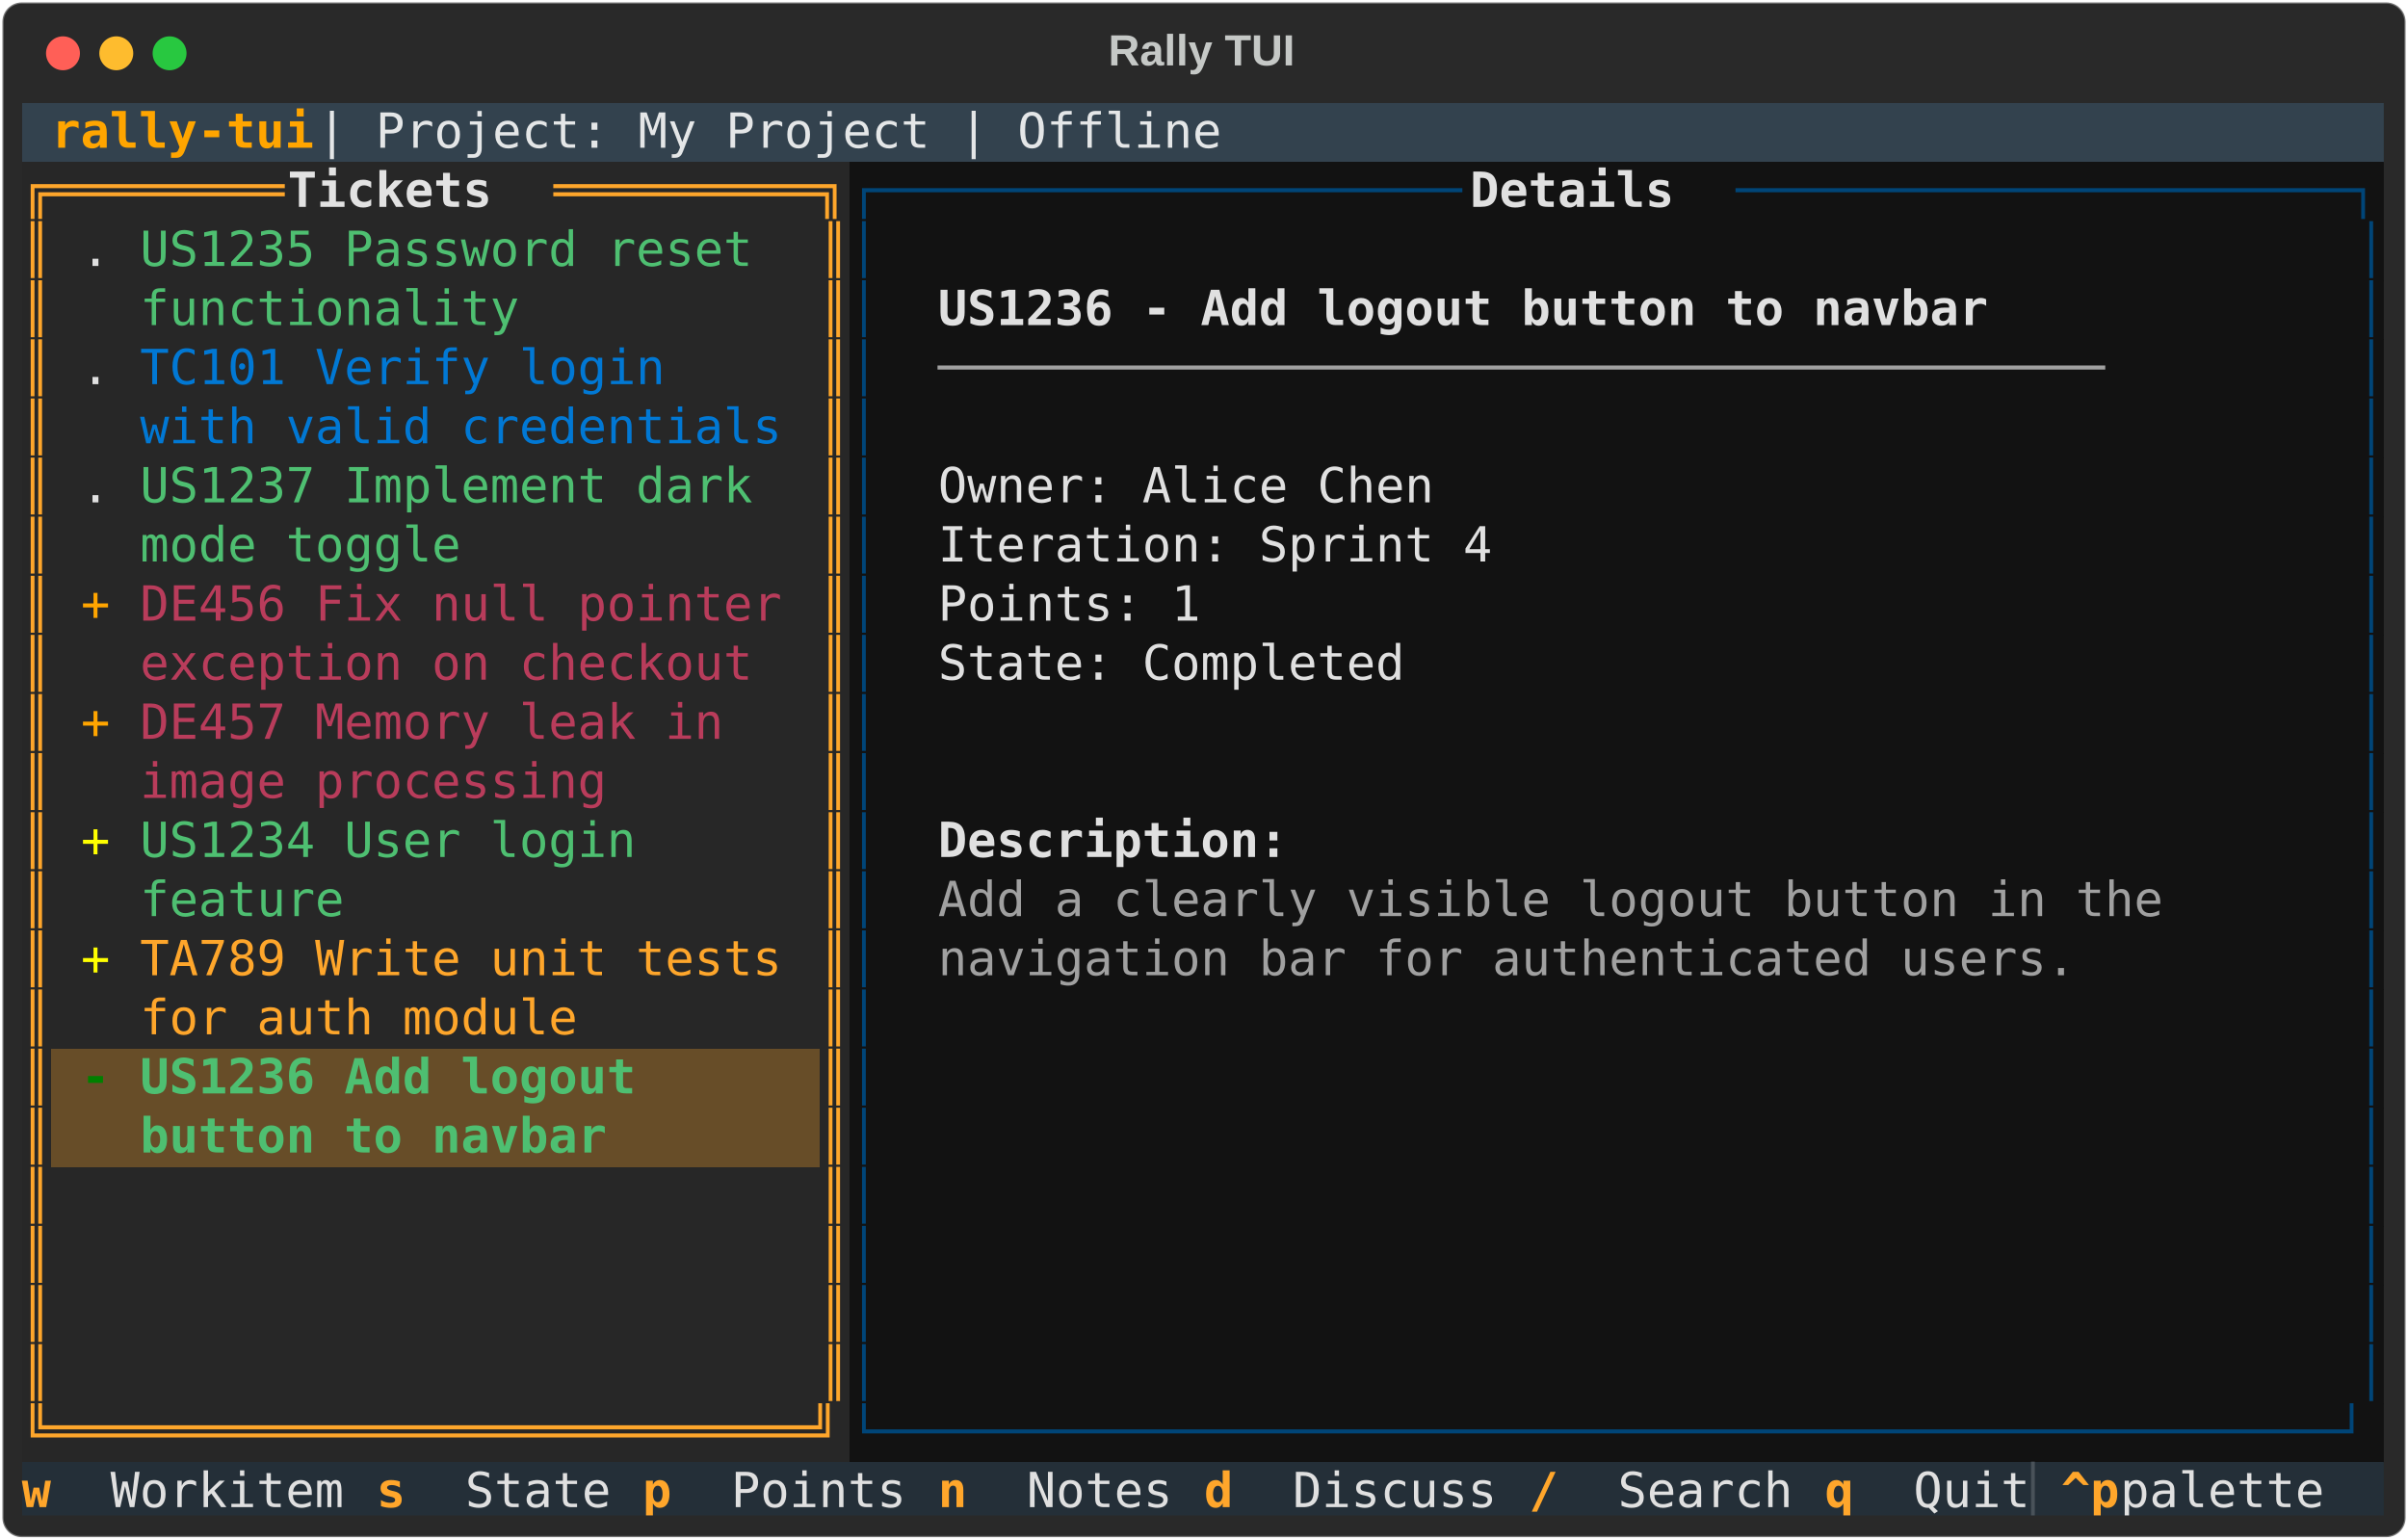
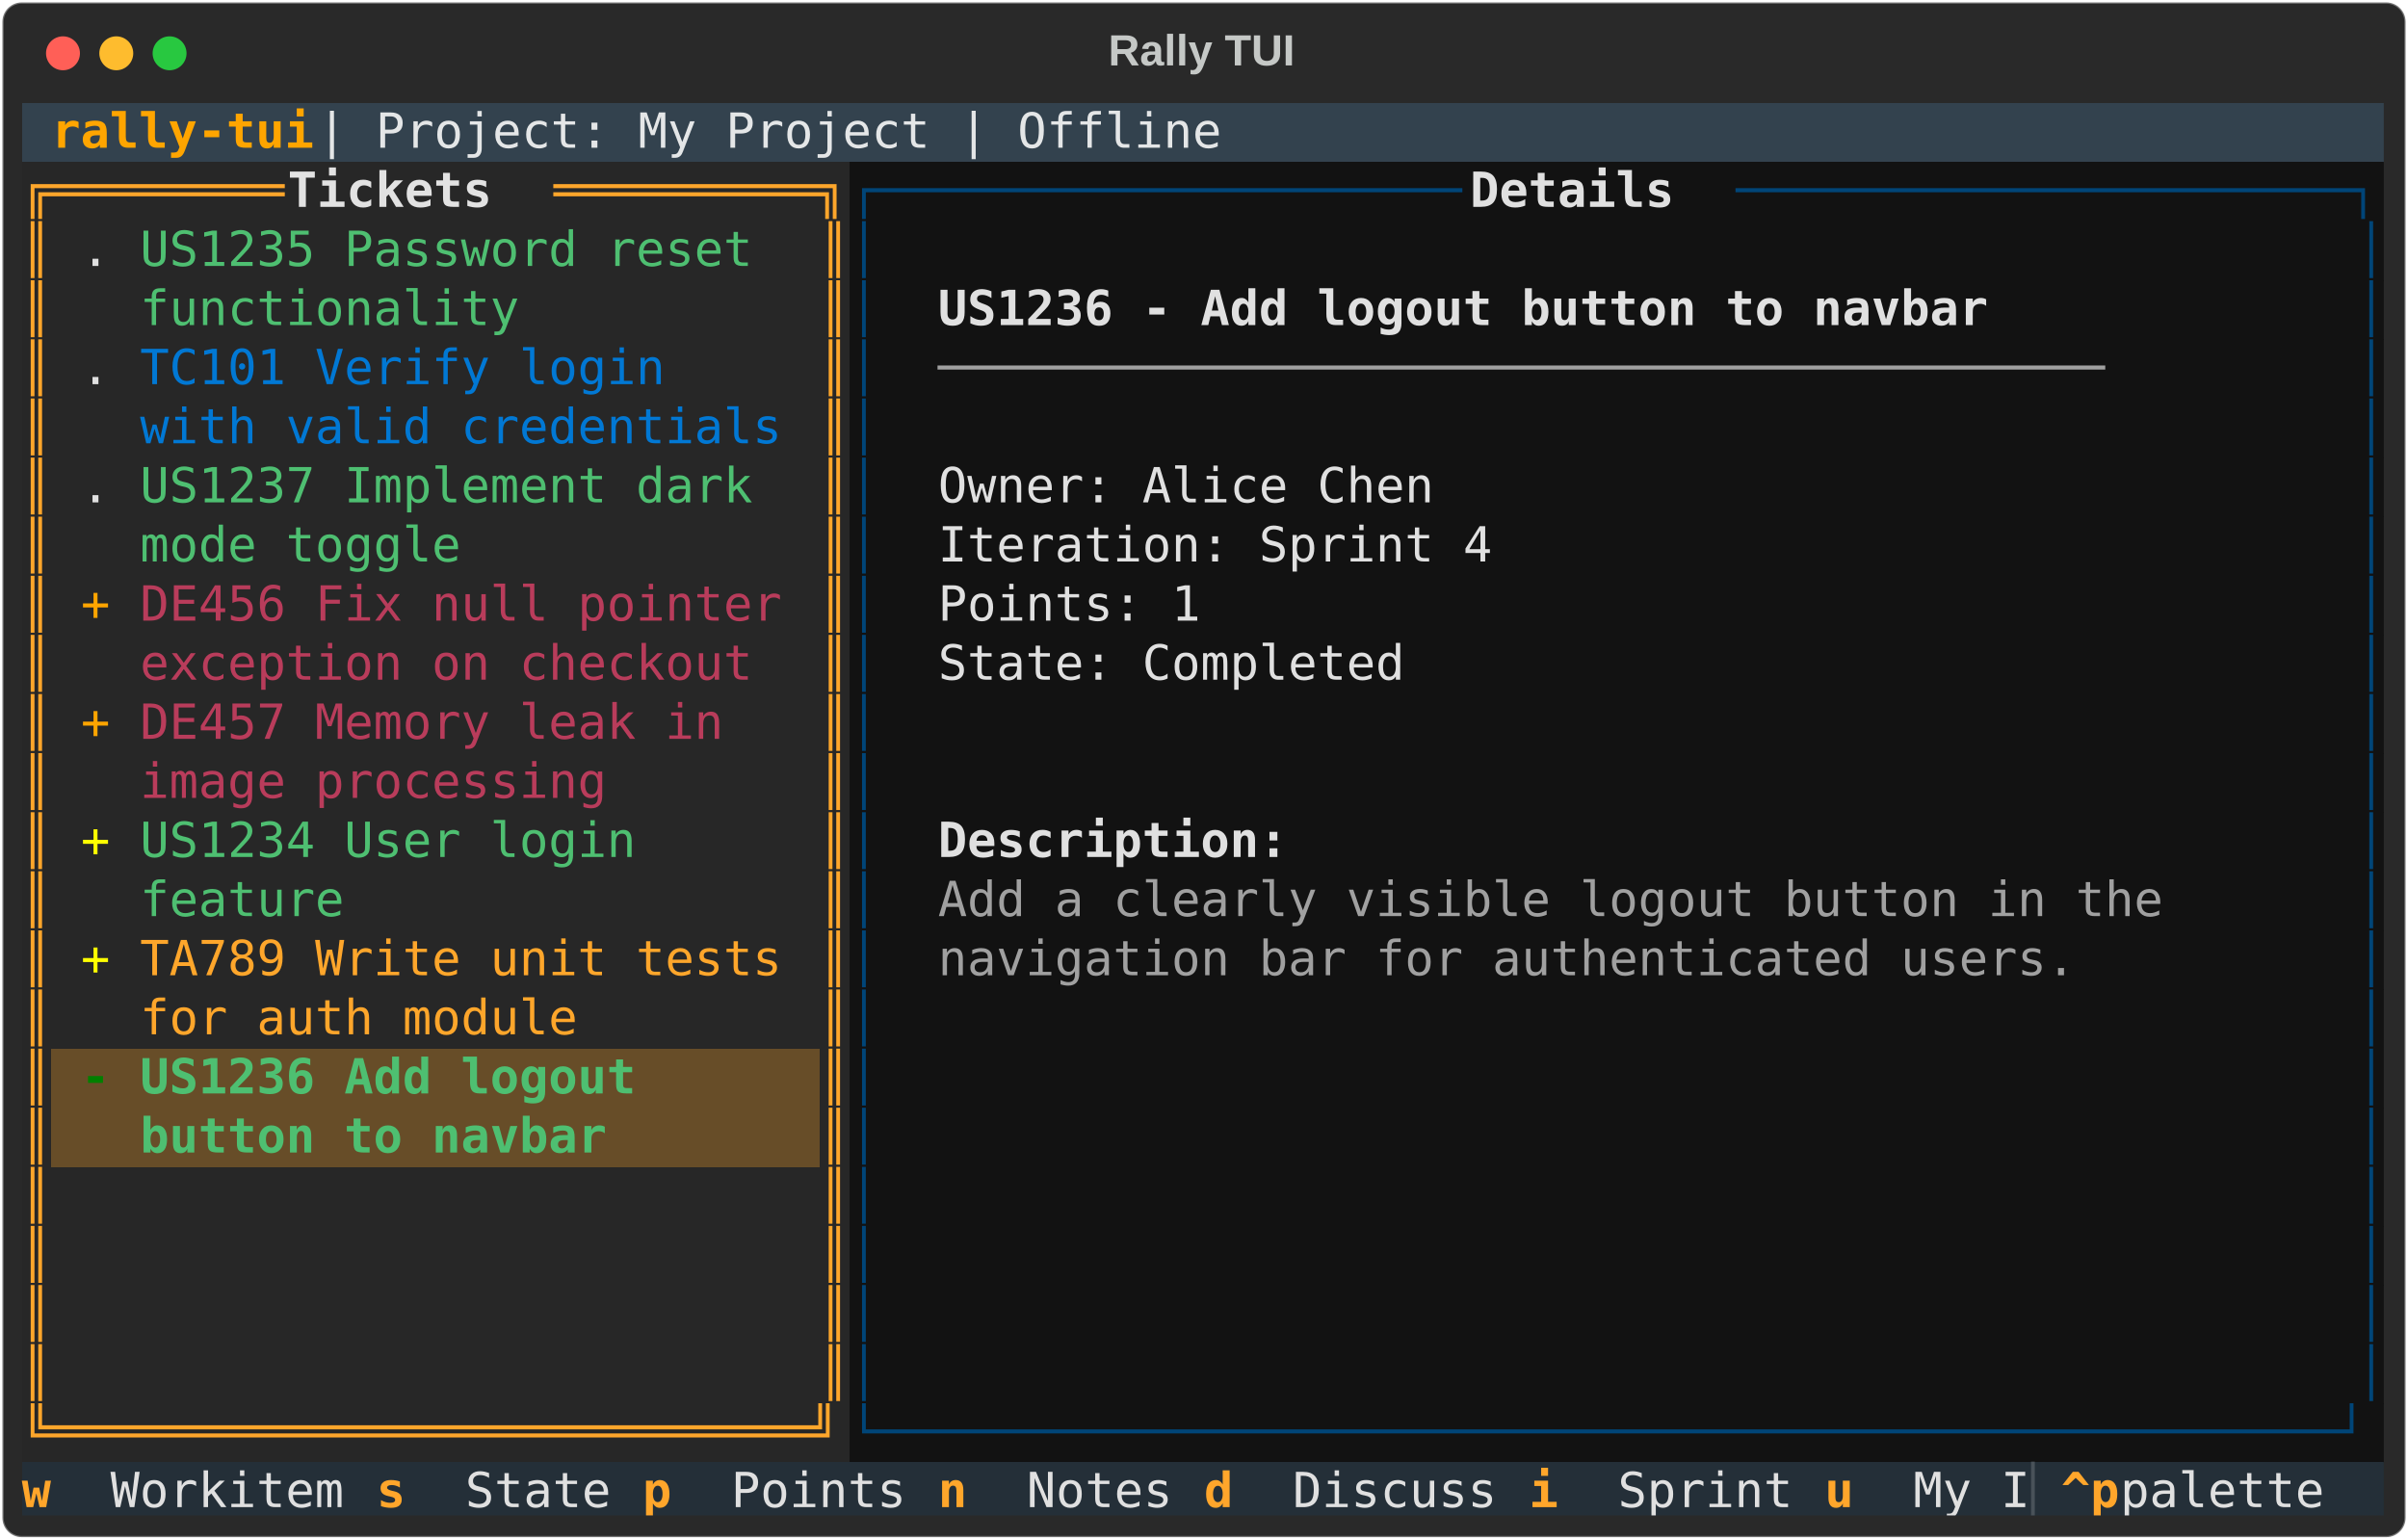
<svg xmlns="http://www.w3.org/2000/svg" class="rich-terminal" viewBox="0 0 994 635.6">
  <style>

    @font-face {
        font-family: "Fira Code";
        src: local("FiraCode-Regular"),
                url("https://cdnjs.cloudflare.com/ajax/libs/firacode/6.2.0/woff2/FiraCode-Regular.woff2") format("woff2"),
                url("https://cdnjs.cloudflare.com/ajax/libs/firacode/6.2.0/woff/FiraCode-Regular.woff") format("woff");
        font-style: normal;
        font-weight: 400;
    }
    @font-face {
        font-family: "Fira Code";
        src: local("FiraCode-Bold"),
                url("https://cdnjs.cloudflare.com/ajax/libs/firacode/6.2.0/woff2/FiraCode-Bold.woff2") format("woff2"),
                url("https://cdnjs.cloudflare.com/ajax/libs/firacode/6.2.0/woff/FiraCode-Bold.woff") format("woff");
        font-style: bold;
        font-weight: 700;
    }

    .terminal-matrix {
        font-family: Fira Code, monospace;
        font-size: 20px;
        line-height: 24.4px;
        font-variant-east-asian: full-width;
    }

    .terminal-title {
        font-size: 18px;
        font-weight: bold;
        font-family: arial;
    }

    .terminal-r1 { fill: #c5c8c6 }
.terminal-r2 { fill: #ffa500;font-weight: bold }
.terminal-r3 { fill: #e4e6e7 }
.terminal-r4 { fill: #fea62b }
.terminal-r5 { fill: #e2e2e2;font-weight: bold }
.terminal-r6 { fill: #004578 }
.terminal-r7 { fill: #e0e0e0;font-weight: bold }
.terminal-r8 { fill: #e0e0e0 }
.terminal-r9 { fill: #4ebf71 }
.terminal-r10 { fill: #0178d4 }
.terminal-r11 { fill: #a0a0a0 }
.terminal-r12 { fill: #ffa500 }
.terminal-r13 { fill: #b93c5b }
.terminal-r14 { fill: #ffff00 }
.terminal-r15 { fill: #008000;font-weight: bold }
.terminal-r16 { fill: #4ebf71;font-weight: bold }
.terminal-r17 { fill: #ffa62b;font-weight: bold }
.terminal-r18 { fill: #495259 }
    </style>
  <defs>
    <clipPath id="terminal-clip-terminal">
      <rect x="0" y="0" width="975.0" height="584.6" />
    </clipPath>
    <clipPath id="terminal-line-0">
      <rect x="0" y="1.5" width="976" height="24.65" />
    </clipPath>
    <clipPath id="terminal-line-1">
      <rect x="0" y="25.9" width="976" height="24.65" />
    </clipPath>
    <clipPath id="terminal-line-2">
      <rect x="0" y="50.3" width="976" height="24.65" />
    </clipPath>
    <clipPath id="terminal-line-3">
      <rect x="0" y="74.7" width="976" height="24.65" />
    </clipPath>
    <clipPath id="terminal-line-4">
      <rect x="0" y="99.1" width="976" height="24.65" />
    </clipPath>
    <clipPath id="terminal-line-5">
      <rect x="0" y="123.5" width="976" height="24.65" />
    </clipPath>
    <clipPath id="terminal-line-6">
      <rect x="0" y="147.9" width="976" height="24.65" />
    </clipPath>
    <clipPath id="terminal-line-7">
      <rect x="0" y="172.3" width="976" height="24.65" />
    </clipPath>
    <clipPath id="terminal-line-8">
      <rect x="0" y="196.7" width="976" height="24.65" />
    </clipPath>
    <clipPath id="terminal-line-9">
      <rect x="0" y="221.1" width="976" height="24.65" />
    </clipPath>
    <clipPath id="terminal-line-10">
      <rect x="0" y="245.5" width="976" height="24.65" />
    </clipPath>
    <clipPath id="terminal-line-11">
      <rect x="0" y="269.9" width="976" height="24.65" />
    </clipPath>
    <clipPath id="terminal-line-12">
      <rect x="0" y="294.3" width="976" height="24.65" />
    </clipPath>
    <clipPath id="terminal-line-13">
      <rect x="0" y="318.7" width="976" height="24.65" />
    </clipPath>
    <clipPath id="terminal-line-14">
      <rect x="0" y="343.1" width="976" height="24.65" />
    </clipPath>
    <clipPath id="terminal-line-15">
      <rect x="0" y="367.5" width="976" height="24.65" />
    </clipPath>
    <clipPath id="terminal-line-16">
      <rect x="0" y="391.9" width="976" height="24.65" />
    </clipPath>
    <clipPath id="terminal-line-17">
      <rect x="0" y="416.3" width="976" height="24.65" />
    </clipPath>
    <clipPath id="terminal-line-18">
      <rect x="0" y="440.7" width="976" height="24.65" />
    </clipPath>
    <clipPath id="terminal-line-19">
      <rect x="0" y="465.1" width="976" height="24.65" />
    </clipPath>
    <clipPath id="terminal-line-20">
      <rect x="0" y="489.5" width="976" height="24.65" />
    </clipPath>
    <clipPath id="terminal-line-21">
      <rect x="0" y="513.9" width="976" height="24.65" />
    </clipPath>
    <clipPath id="terminal-line-22">
      <rect x="0" y="538.3" width="976" height="24.65" />
    </clipPath>
  </defs>
  <rect fill="#292929" stroke="rgba(255,255,255,0.35)" stroke-width="1" x="1" y="1" width="992" height="633.6" rx="8" />
  <text class="terminal-title" fill="#c5c8c6" text-anchor="middle" x="496" y="27">Rally TUI</text>
  <g transform="translate(26,22)">
    <circle cx="0" cy="0" r="7" fill="#ff5f57" />
    <circle cx="22" cy="0" r="7" fill="#febc2e" />
    <circle cx="44" cy="0" r="7" fill="#28c840" />
  </g>
  <g transform="translate(9, 41)" clip-path="url(#terminal-clip-terminal)">
    <rect fill="#33424e" x="0" y="1.5" width="12.2" height="24.65" shape-rendering="crispEdges" />
    <rect fill="#33424e" x="12.2" y="1.5" width="109.8" height="24.65" shape-rendering="crispEdges" />
    <rect fill="#33424e" x="122" y="1.5" width="390.4" height="24.65" shape-rendering="crispEdges" />
    <rect fill="#33424e" x="512.4" y="1.5" width="463.6" height="24.65" shape-rendering="crispEdges" />
    <rect fill="#272727" x="0" y="25.9" width="109.8" height="24.65" shape-rendering="crispEdges" />
    <rect fill="#272727" x="109.8" y="25.9" width="109.8" height="24.65" shape-rendering="crispEdges" />
    <rect fill="#272727" x="219.6" y="25.9" width="122" height="24.65" shape-rendering="crispEdges" />
    <rect fill="#121212" x="341.6" y="25.9" width="256.2" height="24.65" shape-rendering="crispEdges" />
    <rect fill="#121212" x="597.8" y="25.9" width="109.8" height="24.65" shape-rendering="crispEdges" />
    <rect fill="#121212" x="707.6" y="25.9" width="268.4" height="24.65" shape-rendering="crispEdges" />
    <rect fill="#272727" x="0" y="50.3" width="12.2" height="24.65" shape-rendering="crispEdges" />
    <rect fill="#272727" x="12.2" y="50.3" width="12.2" height="24.65" shape-rendering="crispEdges" />
    <rect fill="#272727" x="24.4" y="50.3" width="12.2" height="24.65" shape-rendering="crispEdges" />
    <rect fill="#272727" x="36.6" y="50.3" width="12.2" height="24.65" shape-rendering="crispEdges" />
    <rect fill="#272727" x="48.8" y="50.3" width="256.2" height="24.65" shape-rendering="crispEdges" />
    <rect fill="#272727" x="305" y="50.3" width="24.4" height="24.65" shape-rendering="crispEdges" />
    <rect fill="#272727" x="329.4" y="50.3" width="12.2" height="24.65" shape-rendering="crispEdges" />
    <rect fill="#121212" x="341.6" y="50.3" width="12.2" height="24.65" shape-rendering="crispEdges" />
    <rect fill="#121212" x="353.8" y="50.3" width="610" height="24.65" shape-rendering="crispEdges" />
    <rect fill="#121212" x="963.8" y="50.3" width="12.2" height="24.65" shape-rendering="crispEdges" />
    <rect fill="#272727" x="0" y="74.7" width="12.2" height="24.65" shape-rendering="crispEdges" />
    <rect fill="#272727" x="12.2" y="74.7" width="36.6" height="24.65" shape-rendering="crispEdges" />
    <rect fill="#272727" x="48.8" y="74.7" width="158.6" height="24.65" shape-rendering="crispEdges" />
    <rect fill="#272727" x="207.4" y="74.7" width="122" height="24.65" shape-rendering="crispEdges" />
    <rect fill="#272727" x="329.4" y="74.7" width="12.2" height="24.65" shape-rendering="crispEdges" />
    <rect fill="#121212" x="341.6" y="74.7" width="12.2" height="24.65" shape-rendering="crispEdges" />
    <rect fill="#121212" x="353.8" y="74.7" width="24.4" height="24.65" shape-rendering="crispEdges" />
    <rect fill="#121212" x="378.2" y="74.7" width="439.2" height="24.65" shape-rendering="crispEdges" />
    <rect fill="#121212" x="817.4" y="74.7" width="146.4" height="24.65" shape-rendering="crispEdges" />
    <rect fill="#121212" x="963.8" y="74.7" width="12.2" height="24.65" shape-rendering="crispEdges" />
    <rect fill="#272727" x="0" y="99.1" width="12.2" height="24.65" shape-rendering="crispEdges" />
    <rect fill="#272727" x="12.2" y="99.1" width="12.2" height="24.65" shape-rendering="crispEdges" />
    <rect fill="#272727" x="24.4" y="99.1" width="12.2" height="24.65" shape-rendering="crispEdges" />
    <rect fill="#272727" x="36.6" y="99.1" width="12.2" height="24.65" shape-rendering="crispEdges" />
    <rect fill="#272727" x="48.8" y="99.1" width="219.6" height="24.65" shape-rendering="crispEdges" />
    <rect fill="#272727" x="268.4" y="99.1" width="61" height="24.65" shape-rendering="crispEdges" />
    <rect fill="#272727" x="329.4" y="99.1" width="12.2" height="24.65" shape-rendering="crispEdges" />
    <rect fill="#121212" x="341.6" y="99.1" width="12.2" height="24.65" shape-rendering="crispEdges" />
    <rect fill="#121212" x="353.8" y="99.1" width="24.4" height="24.65" shape-rendering="crispEdges" />
    <rect fill="#121212" x="378.2" y="99.1" width="488" height="24.65" shape-rendering="crispEdges" />
    <rect fill="#121212" x="866.2" y="99.1" width="97.6" height="24.65" shape-rendering="crispEdges" />
    <rect fill="#121212" x="963.8" y="99.1" width="12.2" height="24.65" shape-rendering="crispEdges" />
    <rect fill="#272727" x="0" y="123.5" width="12.2" height="24.65" shape-rendering="crispEdges" />
    <rect fill="#272727" x="12.2" y="123.5" width="36.6" height="24.65" shape-rendering="crispEdges" />
    <rect fill="#272727" x="48.8" y="123.5" width="268.4" height="24.65" shape-rendering="crispEdges" />
    <rect fill="#272727" x="317.2" y="123.5" width="12.2" height="24.65" shape-rendering="crispEdges" />
    <rect fill="#272727" x="329.4" y="123.5" width="12.2" height="24.65" shape-rendering="crispEdges" />
    <rect fill="#121212" x="341.6" y="123.5" width="12.2" height="24.65" shape-rendering="crispEdges" />
    <rect fill="#121212" x="353.8" y="123.5" width="610" height="24.65" shape-rendering="crispEdges" />
    <rect fill="#121212" x="963.8" y="123.5" width="12.2" height="24.65" shape-rendering="crispEdges" />
    <rect fill="#272727" x="0" y="147.9" width="12.2" height="24.65" shape-rendering="crispEdges" />
    <rect fill="#272727" x="12.2" y="147.9" width="12.2" height="24.65" shape-rendering="crispEdges" />
    <rect fill="#272727" x="24.4" y="147.9" width="12.2" height="24.65" shape-rendering="crispEdges" />
    <rect fill="#272727" x="36.6" y="147.9" width="12.2" height="24.65" shape-rendering="crispEdges" />
    <rect fill="#272727" x="48.8" y="147.9" width="256.2" height="24.65" shape-rendering="crispEdges" />
    <rect fill="#272727" x="305" y="147.9" width="24.4" height="24.65" shape-rendering="crispEdges" />
    <rect fill="#272727" x="329.4" y="147.9" width="12.2" height="24.65" shape-rendering="crispEdges" />
    <rect fill="#121212" x="341.6" y="147.9" width="12.2" height="24.65" shape-rendering="crispEdges" />
    <rect fill="#121212" x="353.8" y="147.9" width="24.4" height="24.65" shape-rendering="crispEdges" />
    <rect fill="#121212" x="378.2" y="147.9" width="207.4" height="24.65" shape-rendering="crispEdges" />
    <rect fill="#121212" x="585.6" y="147.9" width="378.2" height="24.65" shape-rendering="crispEdges" />
    <rect fill="#121212" x="963.8" y="147.9" width="12.2" height="24.65" shape-rendering="crispEdges" />
    <rect fill="#272727" x="0" y="172.3" width="12.2" height="24.65" shape-rendering="crispEdges" />
    <rect fill="#272727" x="12.2" y="172.3" width="36.6" height="24.65" shape-rendering="crispEdges" />
    <rect fill="#272727" x="48.8" y="172.3" width="134.2" height="24.65" shape-rendering="crispEdges" />
    <rect fill="#272727" x="183" y="172.3" width="146.4" height="24.65" shape-rendering="crispEdges" />
    <rect fill="#272727" x="329.4" y="172.3" width="12.2" height="24.65" shape-rendering="crispEdges" />
    <rect fill="#121212" x="341.6" y="172.3" width="12.2" height="24.65" shape-rendering="crispEdges" />
    <rect fill="#121212" x="353.8" y="172.3" width="24.4" height="24.65" shape-rendering="crispEdges" />
    <rect fill="#121212" x="378.2" y="172.3" width="231.8" height="24.65" shape-rendering="crispEdges" />
    <rect fill="#121212" x="610" y="172.3" width="353.8" height="24.65" shape-rendering="crispEdges" />
    <rect fill="#121212" x="963.8" y="172.3" width="12.2" height="24.65" shape-rendering="crispEdges" />
    <rect fill="#272727" x="0" y="196.7" width="12.2" height="24.65" shape-rendering="crispEdges" />
    <rect fill="#272727" x="12.2" y="196.7" width="12.2" height="24.65" shape-rendering="crispEdges" />
    <rect fill="#272727" x="24.4" y="196.7" width="12.2" height="24.65" shape-rendering="crispEdges" />
    <rect fill="#272727" x="36.6" y="196.7" width="12.2" height="24.65" shape-rendering="crispEdges" />
    <rect fill="#272727" x="48.8" y="196.7" width="268.4" height="24.65" shape-rendering="crispEdges" />
    <rect fill="#272727" x="317.2" y="196.7" width="12.2" height="24.65" shape-rendering="crispEdges" />
    <rect fill="#272727" x="329.4" y="196.7" width="12.2" height="24.65" shape-rendering="crispEdges" />
    <rect fill="#121212" x="341.6" y="196.7" width="12.2" height="24.65" shape-rendering="crispEdges" />
    <rect fill="#121212" x="353.8" y="196.7" width="24.4" height="24.65" shape-rendering="crispEdges" />
    <rect fill="#121212" x="378.2" y="196.7" width="109.8" height="24.65" shape-rendering="crispEdges" />
    <rect fill="#121212" x="488" y="196.7" width="475.8" height="24.65" shape-rendering="crispEdges" />
    <rect fill="#121212" x="963.8" y="196.7" width="12.2" height="24.65" shape-rendering="crispEdges" />
    <rect fill="#272727" x="0" y="221.1" width="12.2" height="24.65" shape-rendering="crispEdges" />
    <rect fill="#272727" x="12.2" y="221.1" width="36.6" height="24.65" shape-rendering="crispEdges" />
    <rect fill="#272727" x="48.8" y="221.1" width="256.2" height="24.65" shape-rendering="crispEdges" />
    <rect fill="#272727" x="305" y="221.1" width="24.4" height="24.65" shape-rendering="crispEdges" />
    <rect fill="#272727" x="329.4" y="221.1" width="12.2" height="24.65" shape-rendering="crispEdges" />
    <rect fill="#121212" x="341.6" y="221.1" width="12.2" height="24.65" shape-rendering="crispEdges" />
    <rect fill="#121212" x="353.8" y="221.1" width="24.4" height="24.65" shape-rendering="crispEdges" />
    <rect fill="#121212" x="378.2" y="221.1" width="195.2" height="24.65" shape-rendering="crispEdges" />
    <rect fill="#121212" x="573.4" y="221.1" width="390.4" height="24.65" shape-rendering="crispEdges" />
    <rect fill="#121212" x="963.8" y="221.1" width="12.2" height="24.65" shape-rendering="crispEdges" />
    <rect fill="#272727" x="0" y="245.5" width="12.2" height="24.65" shape-rendering="crispEdges" />
    <rect fill="#272727" x="12.2" y="245.5" width="12.2" height="24.65" shape-rendering="crispEdges" />
    <rect fill="#272727" x="24.4" y="245.5" width="12.2" height="24.65" shape-rendering="crispEdges" />
    <rect fill="#272727" x="36.6" y="245.5" width="12.2" height="24.65" shape-rendering="crispEdges" />
    <rect fill="#272727" x="48.8" y="245.5" width="244" height="24.65" shape-rendering="crispEdges" />
    <rect fill="#272727" x="292.8" y="245.5" width="36.6" height="24.65" shape-rendering="crispEdges" />
    <rect fill="#272727" x="329.4" y="245.5" width="12.2" height="24.65" shape-rendering="crispEdges" />
    <rect fill="#121212" x="341.6" y="245.5" width="12.2" height="24.65" shape-rendering="crispEdges" />
    <rect fill="#121212" x="353.8" y="245.5" width="610" height="24.65" shape-rendering="crispEdges" />
    <rect fill="#121212" x="963.8" y="245.5" width="12.2" height="24.65" shape-rendering="crispEdges" />
    <rect fill="#272727" x="0" y="269.9" width="12.2" height="24.65" shape-rendering="crispEdges" />
    <rect fill="#272727" x="12.2" y="269.9" width="36.6" height="24.65" shape-rendering="crispEdges" />
    <rect fill="#272727" x="48.8" y="269.9" width="195.2" height="24.65" shape-rendering="crispEdges" />
    <rect fill="#272727" x="244" y="269.9" width="85.4" height="24.65" shape-rendering="crispEdges" />
    <rect fill="#272727" x="329.4" y="269.9" width="12.2" height="24.65" shape-rendering="crispEdges" />
    <rect fill="#121212" x="341.6" y="269.9" width="12.2" height="24.65" shape-rendering="crispEdges" />
    <rect fill="#121212" x="353.8" y="269.9" width="24.4" height="24.65" shape-rendering="crispEdges" />
    <rect fill="#121212" x="378.2" y="269.9" width="0" height="24.65" shape-rendering="crispEdges" />
    <rect fill="#121212" x="378.2" y="269.9" width="585.6" height="24.65" shape-rendering="crispEdges" />
    <rect fill="#121212" x="963.8" y="269.9" width="12.2" height="24.65" shape-rendering="crispEdges" />
    <rect fill="#272727" x="0" y="294.3" width="12.2" height="24.65" shape-rendering="crispEdges" />
    <rect fill="#272727" x="12.2" y="294.3" width="12.2" height="24.65" shape-rendering="crispEdges" />
    <rect fill="#272727" x="24.4" y="294.3" width="12.2" height="24.65" shape-rendering="crispEdges" />
    <rect fill="#272727" x="36.6" y="294.3" width="12.2" height="24.65" shape-rendering="crispEdges" />
    <rect fill="#272727" x="48.8" y="294.3" width="207.4" height="24.65" shape-rendering="crispEdges" />
    <rect fill="#272727" x="256.2" y="294.3" width="73.2" height="24.65" shape-rendering="crispEdges" />
    <rect fill="#272727" x="329.4" y="294.3" width="12.2" height="24.65" shape-rendering="crispEdges" />
    <rect fill="#121212" x="341.6" y="294.3" width="12.2" height="24.65" shape-rendering="crispEdges" />
    <rect fill="#121212" x="353.8" y="294.3" width="24.4" height="24.65" shape-rendering="crispEdges" />
    <rect fill="#121212" x="378.2" y="294.3" width="146.4" height="24.65" shape-rendering="crispEdges" />
    <rect fill="#121212" x="524.6" y="294.3" width="439.2" height="24.65" shape-rendering="crispEdges" />
    <rect fill="#121212" x="963.8" y="294.3" width="12.2" height="24.65" shape-rendering="crispEdges" />
    <rect fill="#272727" x="0" y="318.7" width="12.2" height="24.65" shape-rendering="crispEdges" />
    <rect fill="#272727" x="12.2" y="318.7" width="36.6" height="24.65" shape-rendering="crispEdges" />
    <rect fill="#272727" x="48.8" y="318.7" width="85.4" height="24.65" shape-rendering="crispEdges" />
    <rect fill="#272727" x="134.2" y="318.7" width="195.2" height="24.65" shape-rendering="crispEdges" />
    <rect fill="#272727" x="329.4" y="318.7" width="12.2" height="24.65" shape-rendering="crispEdges" />
    <rect fill="#121212" x="341.6" y="318.7" width="12.2" height="24.65" shape-rendering="crispEdges" />
    <rect fill="#121212" x="353.8" y="318.7" width="24.4" height="24.65" shape-rendering="crispEdges" />
    <rect fill="#121212" x="378.2" y="318.7" width="512.4" height="24.65" shape-rendering="crispEdges" />
    <rect fill="#121212" x="890.6" y="318.7" width="73.2" height="24.65" shape-rendering="crispEdges" />
    <rect fill="#121212" x="963.8" y="318.7" width="12.2" height="24.65" shape-rendering="crispEdges" />
    <rect fill="#272727" x="0" y="343.1" width="12.2" height="24.65" shape-rendering="crispEdges" />
    <rect fill="#272727" x="12.2" y="343.1" width="12.2" height="24.65" shape-rendering="crispEdges" />
    <rect fill="#272727" x="24.4" y="343.1" width="12.2" height="24.65" shape-rendering="crispEdges" />
    <rect fill="#272727" x="36.6" y="343.1" width="12.2" height="24.65" shape-rendering="crispEdges" />
    <rect fill="#272727" x="48.8" y="343.1" width="268.4" height="24.65" shape-rendering="crispEdges" />
    <rect fill="#272727" x="317.2" y="343.1" width="12.2" height="24.65" shape-rendering="crispEdges" />
    <rect fill="#272727" x="329.4" y="343.1" width="12.2" height="24.65" shape-rendering="crispEdges" />
    <rect fill="#121212" x="341.6" y="343.1" width="12.2" height="24.65" shape-rendering="crispEdges" />
    <rect fill="#121212" x="353.8" y="343.1" width="24.4" height="24.65" shape-rendering="crispEdges" />
    <rect fill="#121212" x="378.2" y="343.1" width="475.8" height="24.65" shape-rendering="crispEdges" />
    <rect fill="#121212" x="854" y="343.1" width="109.8" height="24.65" shape-rendering="crispEdges" />
    <rect fill="#121212" x="963.8" y="343.1" width="12.2" height="24.65" shape-rendering="crispEdges" />
    <rect fill="#272727" x="0" y="367.5" width="12.2" height="24.65" shape-rendering="crispEdges" />
    <rect fill="#272727" x="12.2" y="367.5" width="36.6" height="24.65" shape-rendering="crispEdges" />
    <rect fill="#272727" x="48.8" y="367.5" width="183" height="24.65" shape-rendering="crispEdges" />
    <rect fill="#272727" x="231.8" y="367.5" width="97.6" height="24.65" shape-rendering="crispEdges" />
    <rect fill="#272727" x="329.4" y="367.5" width="12.2" height="24.65" shape-rendering="crispEdges" />
    <rect fill="#121212" x="341.6" y="367.5" width="12.2" height="24.65" shape-rendering="crispEdges" />
    <rect fill="#121212" x="353.8" y="367.5" width="610" height="24.65" shape-rendering="crispEdges" />
    <rect fill="#121212" x="963.8" y="367.5" width="12.2" height="24.65" shape-rendering="crispEdges" />
    <rect fill="#272727" x="0" y="391.9" width="12.2" height="24.65" shape-rendering="crispEdges" />
    <rect fill="#674d28" x="12.2" y="391.9" width="12.2" height="24.65" shape-rendering="crispEdges" />
    <rect fill="#674d28" x="24.4" y="391.9" width="12.2" height="24.65" shape-rendering="crispEdges" />
    <rect fill="#674d28" x="36.6" y="391.9" width="12.2" height="24.65" shape-rendering="crispEdges" />
    <rect fill="#674d28" x="48.8" y="391.9" width="207.4" height="24.65" shape-rendering="crispEdges" />
    <rect fill="#674d28" x="256.2" y="391.9" width="73.2" height="24.65" shape-rendering="crispEdges" />
    <rect fill="#272727" x="329.4" y="391.9" width="12.2" height="24.65" shape-rendering="crispEdges" />
    <rect fill="#121212" x="341.6" y="391.9" width="12.2" height="24.65" shape-rendering="crispEdges" />
    <rect fill="#121212" x="353.8" y="391.9" width="610" height="24.65" shape-rendering="crispEdges" />
    <rect fill="#121212" x="963.8" y="391.9" width="12.2" height="24.65" shape-rendering="crispEdges" />
    <rect fill="#272727" x="0" y="416.3" width="12.2" height="24.65" shape-rendering="crispEdges" />
    <rect fill="#674d28" x="12.2" y="416.3" width="36.6" height="24.65" shape-rendering="crispEdges" />
    <rect fill="#674d28" x="48.8" y="416.3" width="195.2" height="24.65" shape-rendering="crispEdges" />
    <rect fill="#674d28" x="244" y="416.3" width="85.4" height="24.65" shape-rendering="crispEdges" />
    <rect fill="#272727" x="329.4" y="416.3" width="12.2" height="24.65" shape-rendering="crispEdges" />
    <rect fill="#121212" x="341.6" y="416.3" width="12.2" height="24.65" shape-rendering="crispEdges" />
    <rect fill="#121212" x="353.8" y="416.3" width="610" height="24.65" shape-rendering="crispEdges" />
    <rect fill="#121212" x="963.8" y="416.3" width="12.2" height="24.65" shape-rendering="crispEdges" />
    <rect fill="#272727" x="0" y="440.7" width="12.2" height="24.65" shape-rendering="crispEdges" />
    <rect fill="#272727" x="12.2" y="440.7" width="317.2" height="24.65" shape-rendering="crispEdges" />
    <rect fill="#272727" x="329.4" y="440.7" width="12.2" height="24.65" shape-rendering="crispEdges" />
    <rect fill="#121212" x="341.6" y="440.7" width="12.2" height="24.65" shape-rendering="crispEdges" />
    <rect fill="#121212" x="353.8" y="440.7" width="610" height="24.65" shape-rendering="crispEdges" />
    <rect fill="#121212" x="963.8" y="440.7" width="12.2" height="24.65" shape-rendering="crispEdges" />
    <rect fill="#272727" x="0" y="465.1" width="12.2" height="24.65" shape-rendering="crispEdges" />
    <rect fill="#272727" x="12.2" y="465.1" width="317.2" height="24.65" shape-rendering="crispEdges" />
    <rect fill="#272727" x="329.4" y="465.1" width="12.2" height="24.65" shape-rendering="crispEdges" />
    <rect fill="#121212" x="341.6" y="465.1" width="12.2" height="24.65" shape-rendering="crispEdges" />
    <rect fill="#121212" x="353.8" y="465.1" width="610" height="24.65" shape-rendering="crispEdges" />
    <rect fill="#121212" x="963.8" y="465.1" width="12.2" height="24.65" shape-rendering="crispEdges" />
    <rect fill="#272727" x="0" y="489.5" width="12.2" height="24.65" shape-rendering="crispEdges" />
    <rect fill="#272727" x="12.2" y="489.5" width="317.2" height="24.65" shape-rendering="crispEdges" />
    <rect fill="#272727" x="329.4" y="489.5" width="12.2" height="24.65" shape-rendering="crispEdges" />
    <rect fill="#121212" x="341.6" y="489.5" width="12.2" height="24.65" shape-rendering="crispEdges" />
    <rect fill="#121212" x="353.8" y="489.5" width="610" height="24.65" shape-rendering="crispEdges" />
    <rect fill="#121212" x="963.8" y="489.5" width="12.2" height="24.65" shape-rendering="crispEdges" />
    <rect fill="#272727" x="0" y="513.9" width="12.2" height="24.65" shape-rendering="crispEdges" />
    <rect fill="#272727" x="12.2" y="513.9" width="317.2" height="24.65" shape-rendering="crispEdges" />
    <rect fill="#272727" x="329.4" y="513.9" width="12.2" height="24.65" shape-rendering="crispEdges" />
    <rect fill="#121212" x="341.6" y="513.9" width="12.2" height="24.65" shape-rendering="crispEdges" />
    <rect fill="#121212" x="353.8" y="513.9" width="610" height="24.65" shape-rendering="crispEdges" />
    <rect fill="#121212" x="963.8" y="513.9" width="12.2" height="24.65" shape-rendering="crispEdges" />
    <rect fill="#272727" x="0" y="538.3" width="341.6" height="24.65" shape-rendering="crispEdges" />
    <rect fill="#121212" x="341.6" y="538.3" width="634.4" height="24.65" shape-rendering="crispEdges" />
    <rect fill="#242f38" x="0" y="562.7" width="36.6" height="24.65" shape-rendering="crispEdges" />
    <rect fill="#242f38" x="36.6" y="562.7" width="109.8" height="24.65" shape-rendering="crispEdges" />
    <rect fill="#242f38" x="146.4" y="562.7" width="36.6" height="24.65" shape-rendering="crispEdges" />
    <rect fill="#242f38" x="183" y="562.7" width="73.2" height="24.65" shape-rendering="crispEdges" />
    <rect fill="#242f38" x="256.2" y="562.7" width="36.6" height="24.65" shape-rendering="crispEdges" />
    <rect fill="#242f38" x="292.8" y="562.7" width="85.4" height="24.65" shape-rendering="crispEdges" />
    <rect fill="#242f38" x="378.2" y="562.7" width="36.6" height="24.65" shape-rendering="crispEdges" />
    <rect fill="#242f38" x="414.8" y="562.7" width="73.2" height="24.65" shape-rendering="crispEdges" />
    <rect fill="#242f38" x="488" y="562.7" width="36.6" height="24.65" shape-rendering="crispEdges" />
    <rect fill="#242f38" x="524.6" y="562.7" width="97.6" height="24.65" shape-rendering="crispEdges" />
    <rect fill="#242f38" x="622.2" y="562.7" width="36.6" height="24.65" shape-rendering="crispEdges" />
    <rect fill="#242f38" x="658.8" y="562.7" width="85.4" height="24.65" shape-rendering="crispEdges" />
    <rect fill="#242f38" x="744.2" y="562.7" width="36.6" height="24.65" shape-rendering="crispEdges" />
    <rect fill="#242f38" x="780.8" y="562.7" width="48.8" height="24.65" shape-rendering="crispEdges" />
    <rect fill="#242f38" x="829.6" y="562.7" width="12.2" height="24.65" shape-rendering="crispEdges" />
    <rect fill="#242f38" x="841.8" y="562.7" width="24.4" height="24.65" shape-rendering="crispEdges" />
    <rect fill="#242f38" x="866.2" y="562.7" width="97.6" height="24.65" shape-rendering="crispEdges" />
    <rect fill="#242f38" x="963.8" y="562.7" width="12.2" height="24.65" shape-rendering="crispEdges" />
    <g class="terminal-matrix">
      <text class="terminal-r2" x="12.2" y="20" textLength="109.8" clip-path="url(#terminal-line-0)">rally-tui</text>
      <text class="terminal-r3" x="122" y="20" textLength="390.4" clip-path="url(#terminal-line-0)"> | Project: My Project | Offline</text>
      <text class="terminal-r1" x="976" y="20" textLength="12.2" clip-path="url(#terminal-line-0)">
</text>
      <text class="terminal-r4" x="0" y="44.4" textLength="109.8" clip-path="url(#terminal-line-1)">╔════════</text>
      <text class="terminal-r5" x="109.8" y="44.4" textLength="109.8" clip-path="url(#terminal-line-1)"> Tickets </text>
      <text class="terminal-r4" x="219.6" y="44.4" textLength="122" clip-path="url(#terminal-line-1)">═════════╗</text>
      <text class="terminal-r6" x="341.6" y="44.4" textLength="256.2" clip-path="url(#terminal-line-1)">┌────────────────────</text>
      <text class="terminal-r7" x="597.8" y="44.4" textLength="109.8" clip-path="url(#terminal-line-1)"> Details </text>
      <text class="terminal-r6" x="707.6" y="44.4" textLength="268.4" clip-path="url(#terminal-line-1)">─────────────────────┐</text>
      <text class="terminal-r1" x="976" y="44.4" textLength="12.2" clip-path="url(#terminal-line-1)">
</text>
      <text class="terminal-r4" x="0" y="68.8" textLength="12.2" clip-path="url(#terminal-line-2)">║</text>
      <text class="terminal-r8" x="24.4" y="68.8" textLength="12.2" clip-path="url(#terminal-line-2)">.</text>
      <text class="terminal-r9" x="48.8" y="68.8" textLength="256.2" clip-path="url(#terminal-line-2)">US1235 Password reset</text>
      <text class="terminal-r4" x="329.4" y="68.8" textLength="12.2" clip-path="url(#terminal-line-2)">║</text>
      <text class="terminal-r6" x="341.6" y="68.8" textLength="12.2" clip-path="url(#terminal-line-2)">│</text>
      <text class="terminal-r6" x="963.8" y="68.8" textLength="12.2" clip-path="url(#terminal-line-2)">│</text>
      <text class="terminal-r1" x="976" y="68.8" textLength="12.2" clip-path="url(#terminal-line-2)">
</text>
      <text class="terminal-r4" x="0" y="93.2" textLength="12.2" clip-path="url(#terminal-line-3)">║</text>
      <text class="terminal-r9" x="48.8" y="93.2" textLength="158.6" clip-path="url(#terminal-line-3)">functionality</text>
      <text class="terminal-r4" x="329.4" y="93.2" textLength="12.2" clip-path="url(#terminal-line-3)">║</text>
      <text class="terminal-r6" x="341.6" y="93.2" textLength="12.2" clip-path="url(#terminal-line-3)">│</text>
      <text class="terminal-r7" x="378.2" y="93.2" textLength="439.2" clip-path="url(#terminal-line-3)">US1236 - Add logout button to navbar</text>
      <text class="terminal-r6" x="963.8" y="93.2" textLength="12.2" clip-path="url(#terminal-line-3)">│</text>
      <text class="terminal-r1" x="976" y="93.2" textLength="12.2" clip-path="url(#terminal-line-3)">
</text>
      <text class="terminal-r4" x="0" y="117.6" textLength="12.2" clip-path="url(#terminal-line-4)">║</text>
      <text class="terminal-r8" x="24.4" y="117.6" textLength="12.2" clip-path="url(#terminal-line-4)">.</text>
      <text class="terminal-r10" x="48.8" y="117.6" textLength="219.6" clip-path="url(#terminal-line-4)">TC101 Verify login</text>
      <text class="terminal-r4" x="329.4" y="117.6" textLength="12.2" clip-path="url(#terminal-line-4)">║</text>
      <text class="terminal-r6" x="341.6" y="117.6" textLength="12.2" clip-path="url(#terminal-line-4)">│</text>
      <text class="terminal-r11" x="378.2" y="117.6" textLength="488" clip-path="url(#terminal-line-4)">────────────────────────────────────────</text>
      <text class="terminal-r6" x="963.8" y="117.6" textLength="12.2" clip-path="url(#terminal-line-4)">│</text>
      <text class="terminal-r1" x="976" y="117.6" textLength="12.2" clip-path="url(#terminal-line-4)">
</text>
      <text class="terminal-r4" x="0" y="142" textLength="12.2" clip-path="url(#terminal-line-5)">║</text>
      <text class="terminal-r10" x="48.8" y="142" textLength="268.4" clip-path="url(#terminal-line-5)">with valid credentials</text>
      <text class="terminal-r4" x="329.4" y="142" textLength="12.2" clip-path="url(#terminal-line-5)">║</text>
      <text class="terminal-r6" x="341.6" y="142" textLength="12.2" clip-path="url(#terminal-line-5)">│</text>
      <text class="terminal-r6" x="963.8" y="142" textLength="12.2" clip-path="url(#terminal-line-5)">│</text>
      <text class="terminal-r1" x="976" y="142" textLength="12.2" clip-path="url(#terminal-line-5)">
</text>
      <text class="terminal-r4" x="0" y="166.4" textLength="12.2" clip-path="url(#terminal-line-6)">║</text>
      <text class="terminal-r8" x="24.4" y="166.4" textLength="12.2" clip-path="url(#terminal-line-6)">.</text>
      <text class="terminal-r9" x="48.8" y="166.4" textLength="256.2" clip-path="url(#terminal-line-6)">US1237 Implement dark</text>
      <text class="terminal-r4" x="329.4" y="166.4" textLength="12.2" clip-path="url(#terminal-line-6)">║</text>
      <text class="terminal-r6" x="341.6" y="166.4" textLength="12.2" clip-path="url(#terminal-line-6)">│</text>
      <text class="terminal-r8" x="378.2" y="166.4" textLength="207.4" clip-path="url(#terminal-line-6)">Owner: Alice Chen</text>
      <text class="terminal-r6" x="963.8" y="166.4" textLength="12.2" clip-path="url(#terminal-line-6)">│</text>
      <text class="terminal-r1" x="976" y="166.4" textLength="12.2" clip-path="url(#terminal-line-6)">
</text>
      <text class="terminal-r4" x="0" y="190.8" textLength="12.2" clip-path="url(#terminal-line-7)">║</text>
      <text class="terminal-r9" x="48.8" y="190.8" textLength="134.2" clip-path="url(#terminal-line-7)">mode toggle</text>
      <text class="terminal-r4" x="329.4" y="190.8" textLength="12.2" clip-path="url(#terminal-line-7)">║</text>
      <text class="terminal-r6" x="341.6" y="190.8" textLength="12.2" clip-path="url(#terminal-line-7)">│</text>
      <text class="terminal-r8" x="378.2" y="190.8" textLength="231.8" clip-path="url(#terminal-line-7)">Iteration: Sprint 4</text>
      <text class="terminal-r6" x="963.8" y="190.8" textLength="12.2" clip-path="url(#terminal-line-7)">│</text>
      <text class="terminal-r1" x="976" y="190.8" textLength="12.2" clip-path="url(#terminal-line-7)">
</text>
      <text class="terminal-r4" x="0" y="215.2" textLength="12.2" clip-path="url(#terminal-line-8)">║</text>
      <text class="terminal-r12" x="24.4" y="215.2" textLength="12.2" clip-path="url(#terminal-line-8)">+</text>
      <text class="terminal-r13" x="48.8" y="215.2" textLength="268.4" clip-path="url(#terminal-line-8)">DE456 Fix null pointer</text>
      <text class="terminal-r4" x="329.4" y="215.2" textLength="12.2" clip-path="url(#terminal-line-8)">║</text>
      <text class="terminal-r6" x="341.6" y="215.2" textLength="12.2" clip-path="url(#terminal-line-8)">│</text>
      <text class="terminal-r8" x="378.2" y="215.2" textLength="109.8" clip-path="url(#terminal-line-8)">Points: 1</text>
      <text class="terminal-r6" x="963.8" y="215.2" textLength="12.2" clip-path="url(#terminal-line-8)">│</text>
      <text class="terminal-r1" x="976" y="215.2" textLength="12.2" clip-path="url(#terminal-line-8)">
</text>
      <text class="terminal-r4" x="0" y="239.6" textLength="12.2" clip-path="url(#terminal-line-9)">║</text>
      <text class="terminal-r13" x="48.8" y="239.6" textLength="256.2" clip-path="url(#terminal-line-9)">exception on checkout</text>
      <text class="terminal-r4" x="329.4" y="239.6" textLength="12.2" clip-path="url(#terminal-line-9)">║</text>
      <text class="terminal-r6" x="341.6" y="239.6" textLength="12.2" clip-path="url(#terminal-line-9)">│</text>
      <text class="terminal-r8" x="378.2" y="239.6" textLength="195.2" clip-path="url(#terminal-line-9)">State: Completed</text>
      <text class="terminal-r6" x="963.8" y="239.6" textLength="12.2" clip-path="url(#terminal-line-9)">│</text>
      <text class="terminal-r1" x="976" y="239.6" textLength="12.2" clip-path="url(#terminal-line-9)">
</text>
      <text class="terminal-r4" x="0" y="264" textLength="12.2" clip-path="url(#terminal-line-10)">║</text>
      <text class="terminal-r12" x="24.4" y="264" textLength="12.2" clip-path="url(#terminal-line-10)">+</text>
      <text class="terminal-r13" x="48.8" y="264" textLength="244" clip-path="url(#terminal-line-10)">DE457 Memory leak in</text>
      <text class="terminal-r4" x="329.4" y="264" textLength="12.2" clip-path="url(#terminal-line-10)">║</text>
      <text class="terminal-r6" x="341.6" y="264" textLength="12.2" clip-path="url(#terminal-line-10)">│</text>
      <text class="terminal-r6" x="963.8" y="264" textLength="12.2" clip-path="url(#terminal-line-10)">│</text>
      <text class="terminal-r1" x="976" y="264" textLength="12.2" clip-path="url(#terminal-line-10)">
</text>
      <text class="terminal-r4" x="0" y="288.4" textLength="12.2" clip-path="url(#terminal-line-11)">║</text>
      <text class="terminal-r13" x="48.8" y="288.4" textLength="195.2" clip-path="url(#terminal-line-11)">image processing</text>
      <text class="terminal-r4" x="329.4" y="288.4" textLength="12.2" clip-path="url(#terminal-line-11)">║</text>
      <text class="terminal-r6" x="341.6" y="288.4" textLength="12.2" clip-path="url(#terminal-line-11)">│</text>
      <text class="terminal-r6" x="963.8" y="288.4" textLength="12.2" clip-path="url(#terminal-line-11)">│</text>
      <text class="terminal-r1" x="976" y="288.4" textLength="12.2" clip-path="url(#terminal-line-11)">
</text>
      <text class="terminal-r4" x="0" y="312.8" textLength="12.2" clip-path="url(#terminal-line-12)">║</text>
      <text class="terminal-r14" x="24.4" y="312.8" textLength="12.2" clip-path="url(#terminal-line-12)">+</text>
      <text class="terminal-r9" x="48.8" y="312.8" textLength="207.4" clip-path="url(#terminal-line-12)">US1234 User login</text>
      <text class="terminal-r4" x="329.4" y="312.8" textLength="12.2" clip-path="url(#terminal-line-12)">║</text>
      <text class="terminal-r6" x="341.6" y="312.8" textLength="12.2" clip-path="url(#terminal-line-12)">│</text>
      <text class="terminal-r7" x="378.2" y="312.8" textLength="146.4" clip-path="url(#terminal-line-12)">Description:</text>
      <text class="terminal-r6" x="963.8" y="312.8" textLength="12.2" clip-path="url(#terminal-line-12)">│</text>
      <text class="terminal-r1" x="976" y="312.8" textLength="12.2" clip-path="url(#terminal-line-12)">
</text>
      <text class="terminal-r4" x="0" y="337.2" textLength="12.2" clip-path="url(#terminal-line-13)">║</text>
      <text class="terminal-r9" x="48.8" y="337.2" textLength="85.4" clip-path="url(#terminal-line-13)">feature</text>
      <text class="terminal-r4" x="329.4" y="337.2" textLength="12.2" clip-path="url(#terminal-line-13)">║</text>
      <text class="terminal-r6" x="341.6" y="337.2" textLength="12.2" clip-path="url(#terminal-line-13)">│</text>
      <text class="terminal-r11" x="378.2" y="337.2" textLength="512.4" clip-path="url(#terminal-line-13)">Add a clearly visible logout button in the</text>
      <text class="terminal-r6" x="963.8" y="337.2" textLength="12.2" clip-path="url(#terminal-line-13)">│</text>
      <text class="terminal-r1" x="976" y="337.2" textLength="12.2" clip-path="url(#terminal-line-13)">
</text>
      <text class="terminal-r4" x="0" y="361.6" textLength="12.2" clip-path="url(#terminal-line-14)">║</text>
      <text class="terminal-r14" x="24.4" y="361.6" textLength="12.2" clip-path="url(#terminal-line-14)">+</text>
      <text class="terminal-r4" x="48.8" y="361.6" textLength="268.4" clip-path="url(#terminal-line-14)">TA789 Write unit tests</text>
      <text class="terminal-r4" x="329.4" y="361.6" textLength="12.2" clip-path="url(#terminal-line-14)">║</text>
      <text class="terminal-r6" x="341.6" y="361.6" textLength="12.2" clip-path="url(#terminal-line-14)">│</text>
      <text class="terminal-r11" x="378.2" y="361.6" textLength="475.8" clip-path="url(#terminal-line-14)">navigation bar for authenticated users.</text>
      <text class="terminal-r6" x="963.8" y="361.6" textLength="12.2" clip-path="url(#terminal-line-14)">│</text>
      <text class="terminal-r1" x="976" y="361.6" textLength="12.2" clip-path="url(#terminal-line-14)">
</text>
      <text class="terminal-r4" x="0" y="386" textLength="12.2" clip-path="url(#terminal-line-15)">║</text>
      <text class="terminal-r4" x="48.8" y="386" textLength="183" clip-path="url(#terminal-line-15)">for auth module</text>
      <text class="terminal-r4" x="329.4" y="386" textLength="12.2" clip-path="url(#terminal-line-15)">║</text>
      <text class="terminal-r6" x="341.6" y="386" textLength="12.2" clip-path="url(#terminal-line-15)">│</text>
      <text class="terminal-r6" x="963.8" y="386" textLength="12.2" clip-path="url(#terminal-line-15)">│</text>
      <text class="terminal-r1" x="976" y="386" textLength="12.2" clip-path="url(#terminal-line-15)">
</text>
      <text class="terminal-r4" x="0" y="410.4" textLength="12.2" clip-path="url(#terminal-line-16)">║</text>
      <text class="terminal-r15" x="24.4" y="410.4" textLength="12.2" clip-path="url(#terminal-line-16)">-</text>
      <text class="terminal-r16" x="48.8" y="410.4" textLength="207.4" clip-path="url(#terminal-line-16)">US1236 Add logout</text>
      <text class="terminal-r4" x="329.4" y="410.4" textLength="12.2" clip-path="url(#terminal-line-16)">║</text>
      <text class="terminal-r6" x="341.6" y="410.4" textLength="12.2" clip-path="url(#terminal-line-16)">│</text>
      <text class="terminal-r6" x="963.8" y="410.4" textLength="12.2" clip-path="url(#terminal-line-16)">│</text>
      <text class="terminal-r1" x="976" y="410.4" textLength="12.2" clip-path="url(#terminal-line-16)">
</text>
      <text class="terminal-r4" x="0" y="434.8" textLength="12.2" clip-path="url(#terminal-line-17)">║</text>
      <text class="terminal-r16" x="48.8" y="434.8" textLength="195.2" clip-path="url(#terminal-line-17)">button to navbar</text>
      <text class="terminal-r4" x="329.4" y="434.8" textLength="12.2" clip-path="url(#terminal-line-17)">║</text>
      <text class="terminal-r6" x="341.6" y="434.8" textLength="12.2" clip-path="url(#terminal-line-17)">│</text>
      <text class="terminal-r6" x="963.8" y="434.8" textLength="12.2" clip-path="url(#terminal-line-17)">│</text>
      <text class="terminal-r1" x="976" y="434.8" textLength="12.2" clip-path="url(#terminal-line-17)">
</text>
      <text class="terminal-r4" x="0" y="459.2" textLength="12.2" clip-path="url(#terminal-line-18)">║</text>
      <text class="terminal-r4" x="329.4" y="459.2" textLength="12.2" clip-path="url(#terminal-line-18)">║</text>
      <text class="terminal-r6" x="341.6" y="459.2" textLength="12.2" clip-path="url(#terminal-line-18)">│</text>
      <text class="terminal-r6" x="963.8" y="459.2" textLength="12.2" clip-path="url(#terminal-line-18)">│</text>
      <text class="terminal-r1" x="976" y="459.2" textLength="12.2" clip-path="url(#terminal-line-18)">
</text>
      <text class="terminal-r4" x="0" y="483.6" textLength="12.2" clip-path="url(#terminal-line-19)">║</text>
      <text class="terminal-r4" x="329.4" y="483.6" textLength="12.2" clip-path="url(#terminal-line-19)">║</text>
      <text class="terminal-r6" x="341.6" y="483.6" textLength="12.2" clip-path="url(#terminal-line-19)">│</text>
      <text class="terminal-r6" x="963.8" y="483.6" textLength="12.2" clip-path="url(#terminal-line-19)">│</text>
      <text class="terminal-r1" x="976" y="483.6" textLength="12.2" clip-path="url(#terminal-line-19)">
</text>
      <text class="terminal-r4" x="0" y="508" textLength="12.2" clip-path="url(#terminal-line-20)">║</text>
      <text class="terminal-r4" x="329.4" y="508" textLength="12.2" clip-path="url(#terminal-line-20)">║</text>
      <text class="terminal-r6" x="341.6" y="508" textLength="12.2" clip-path="url(#terminal-line-20)">│</text>
      <text class="terminal-r6" x="963.8" y="508" textLength="12.2" clip-path="url(#terminal-line-20)">│</text>
      <text class="terminal-r1" x="976" y="508" textLength="12.2" clip-path="url(#terminal-line-20)">
</text>
      <text class="terminal-r4" x="0" y="532.4" textLength="12.2" clip-path="url(#terminal-line-21)">║</text>
      <text class="terminal-r4" x="329.4" y="532.4" textLength="12.2" clip-path="url(#terminal-line-21)">║</text>
      <text class="terminal-r6" x="341.6" y="532.4" textLength="12.2" clip-path="url(#terminal-line-21)">│</text>
      <text class="terminal-r6" x="963.8" y="532.4" textLength="12.2" clip-path="url(#terminal-line-21)">│</text>
      <text class="terminal-r1" x="976" y="532.4" textLength="12.2" clip-path="url(#terminal-line-21)">
</text>
      <text class="terminal-r4" x="0" y="556.8" textLength="341.6" clip-path="url(#terminal-line-22)">╚══════════════════════════╝</text>
      <text class="terminal-r6" x="341.6" y="556.8" textLength="634.4" clip-path="url(#terminal-line-22)">└──────────────────────────────────────────────────┘</text>
      <text class="terminal-r1" x="976" y="556.8" textLength="12.2" clip-path="url(#terminal-line-22)">
</text>
      <text class="terminal-r17" x="0" y="581.2" textLength="36.6" clip-path="url(#terminal-line-23)"> w </text>
      <text class="terminal-r8" x="36.6" y="581.2" textLength="109.8" clip-path="url(#terminal-line-23)">Workitem </text>
      <text class="terminal-r17" x="146.4" y="581.2" textLength="36.6" clip-path="url(#terminal-line-23)"> s </text>
      <text class="terminal-r8" x="183" y="581.2" textLength="73.2" clip-path="url(#terminal-line-23)">State </text>
      <text class="terminal-r17" x="256.2" y="581.2" textLength="36.6" clip-path="url(#terminal-line-23)"> p </text>
      <text class="terminal-r8" x="292.8" y="581.2" textLength="85.4" clip-path="url(#terminal-line-23)">Points </text>
      <text class="terminal-r17" x="378.2" y="581.2" textLength="36.6" clip-path="url(#terminal-line-23)"> n </text>
      <text class="terminal-r8" x="414.8" y="581.2" textLength="73.2" clip-path="url(#terminal-line-23)">Notes </text>
      <text class="terminal-r17" x="488" y="581.2" textLength="36.6" clip-path="url(#terminal-line-23)"> d </text>
      <text class="terminal-r8" x="524.6" y="581.2" textLength="97.6" clip-path="url(#terminal-line-23)">Discuss </text>
-       <text class="terminal-r17" x="622.2" y="581.2" textLength="36.6" clip-path="url(#terminal-line-23)"> / </text>
-       <text class="terminal-r8" x="658.8" y="581.2" textLength="85.4" clip-path="url(#terminal-line-23)">Search </text>
-       <text class="terminal-r17" x="744.2" y="581.2" textLength="36.6" clip-path="url(#terminal-line-23)"> q </text>
-       <text class="terminal-r8" x="780.8" y="581.2" textLength="48.8" clip-path="url(#terminal-line-23)">Quit</text>
+       <text class="terminal-r17" x="622.2" y="581.2" textLength="36.6" clip-path="url(#terminal-line-23)"> i </text>
+       <text class="terminal-r8" x="658.8" y="581.2" textLength="85.4" clip-path="url(#terminal-line-23)">Sprint </text>
+       <text class="terminal-r17" x="744.2" y="581.2" textLength="36.6" clip-path="url(#terminal-line-23)"> u </text>
+       <text class="terminal-r8" x="780.8" y="581.2" textLength="48.8" clip-path="url(#terminal-line-23)">My I</text>
      <text class="terminal-r18" x="829.6" y="581.2" textLength="12.2" clip-path="url(#terminal-line-23)">▏</text>
      <text class="terminal-r17" x="841.8" y="581.2" textLength="24.4" clip-path="url(#terminal-line-23)">^p</text>
      <text class="terminal-r8" x="866.2" y="581.2" textLength="97.6" clip-path="url(#terminal-line-23)"> palette</text>
    </g>
  </g>
</svg>
